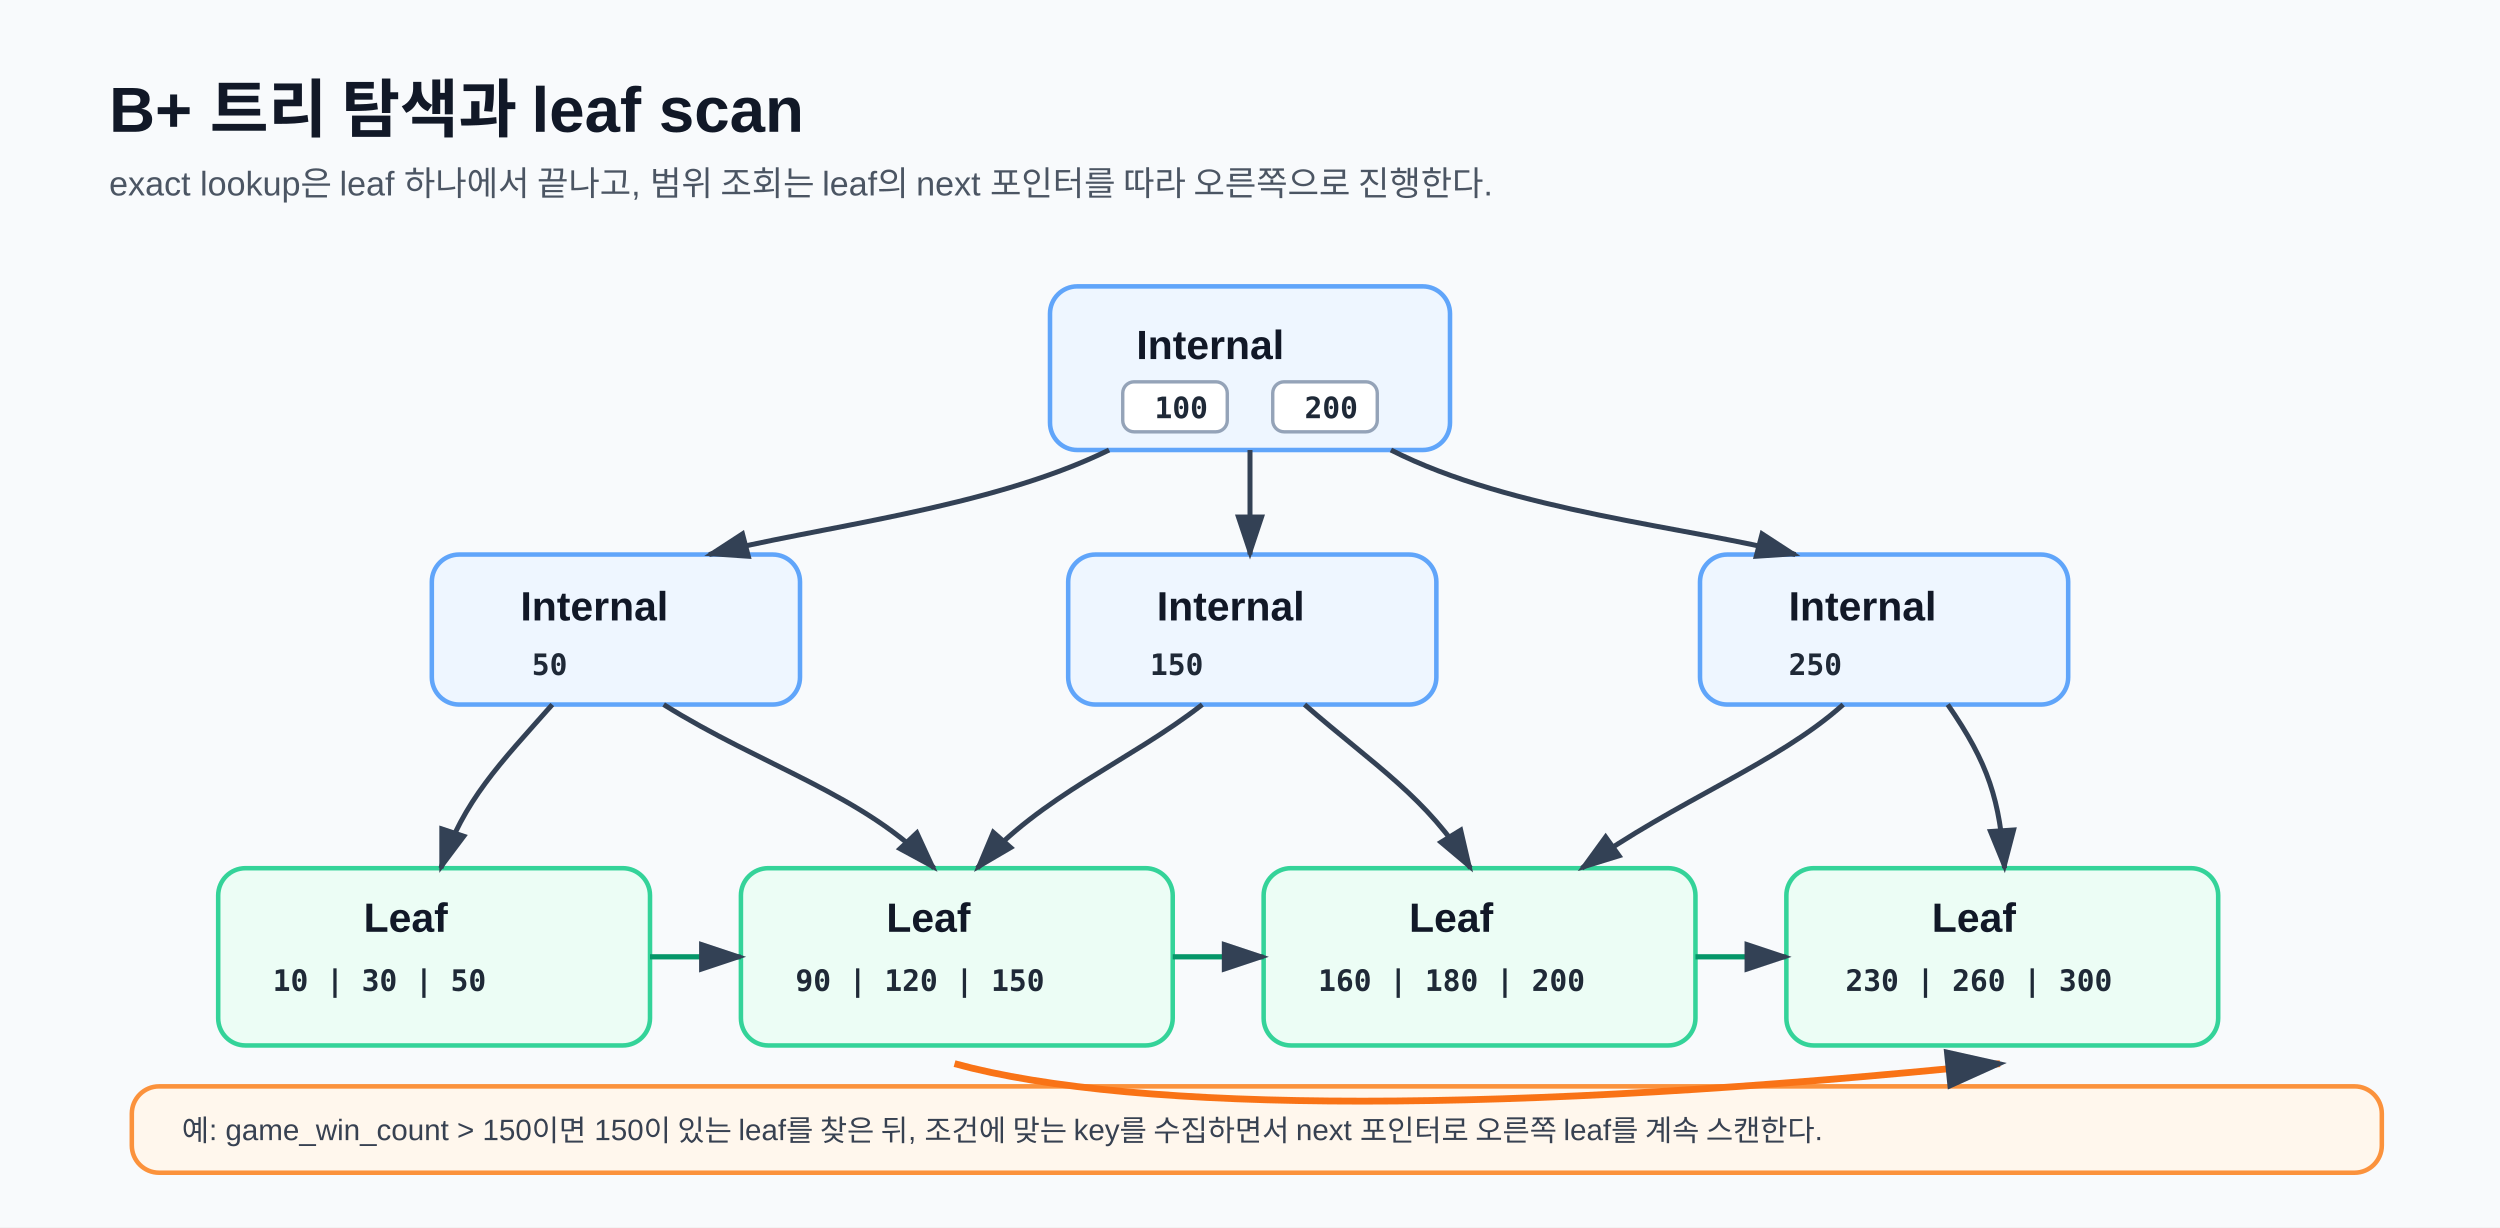
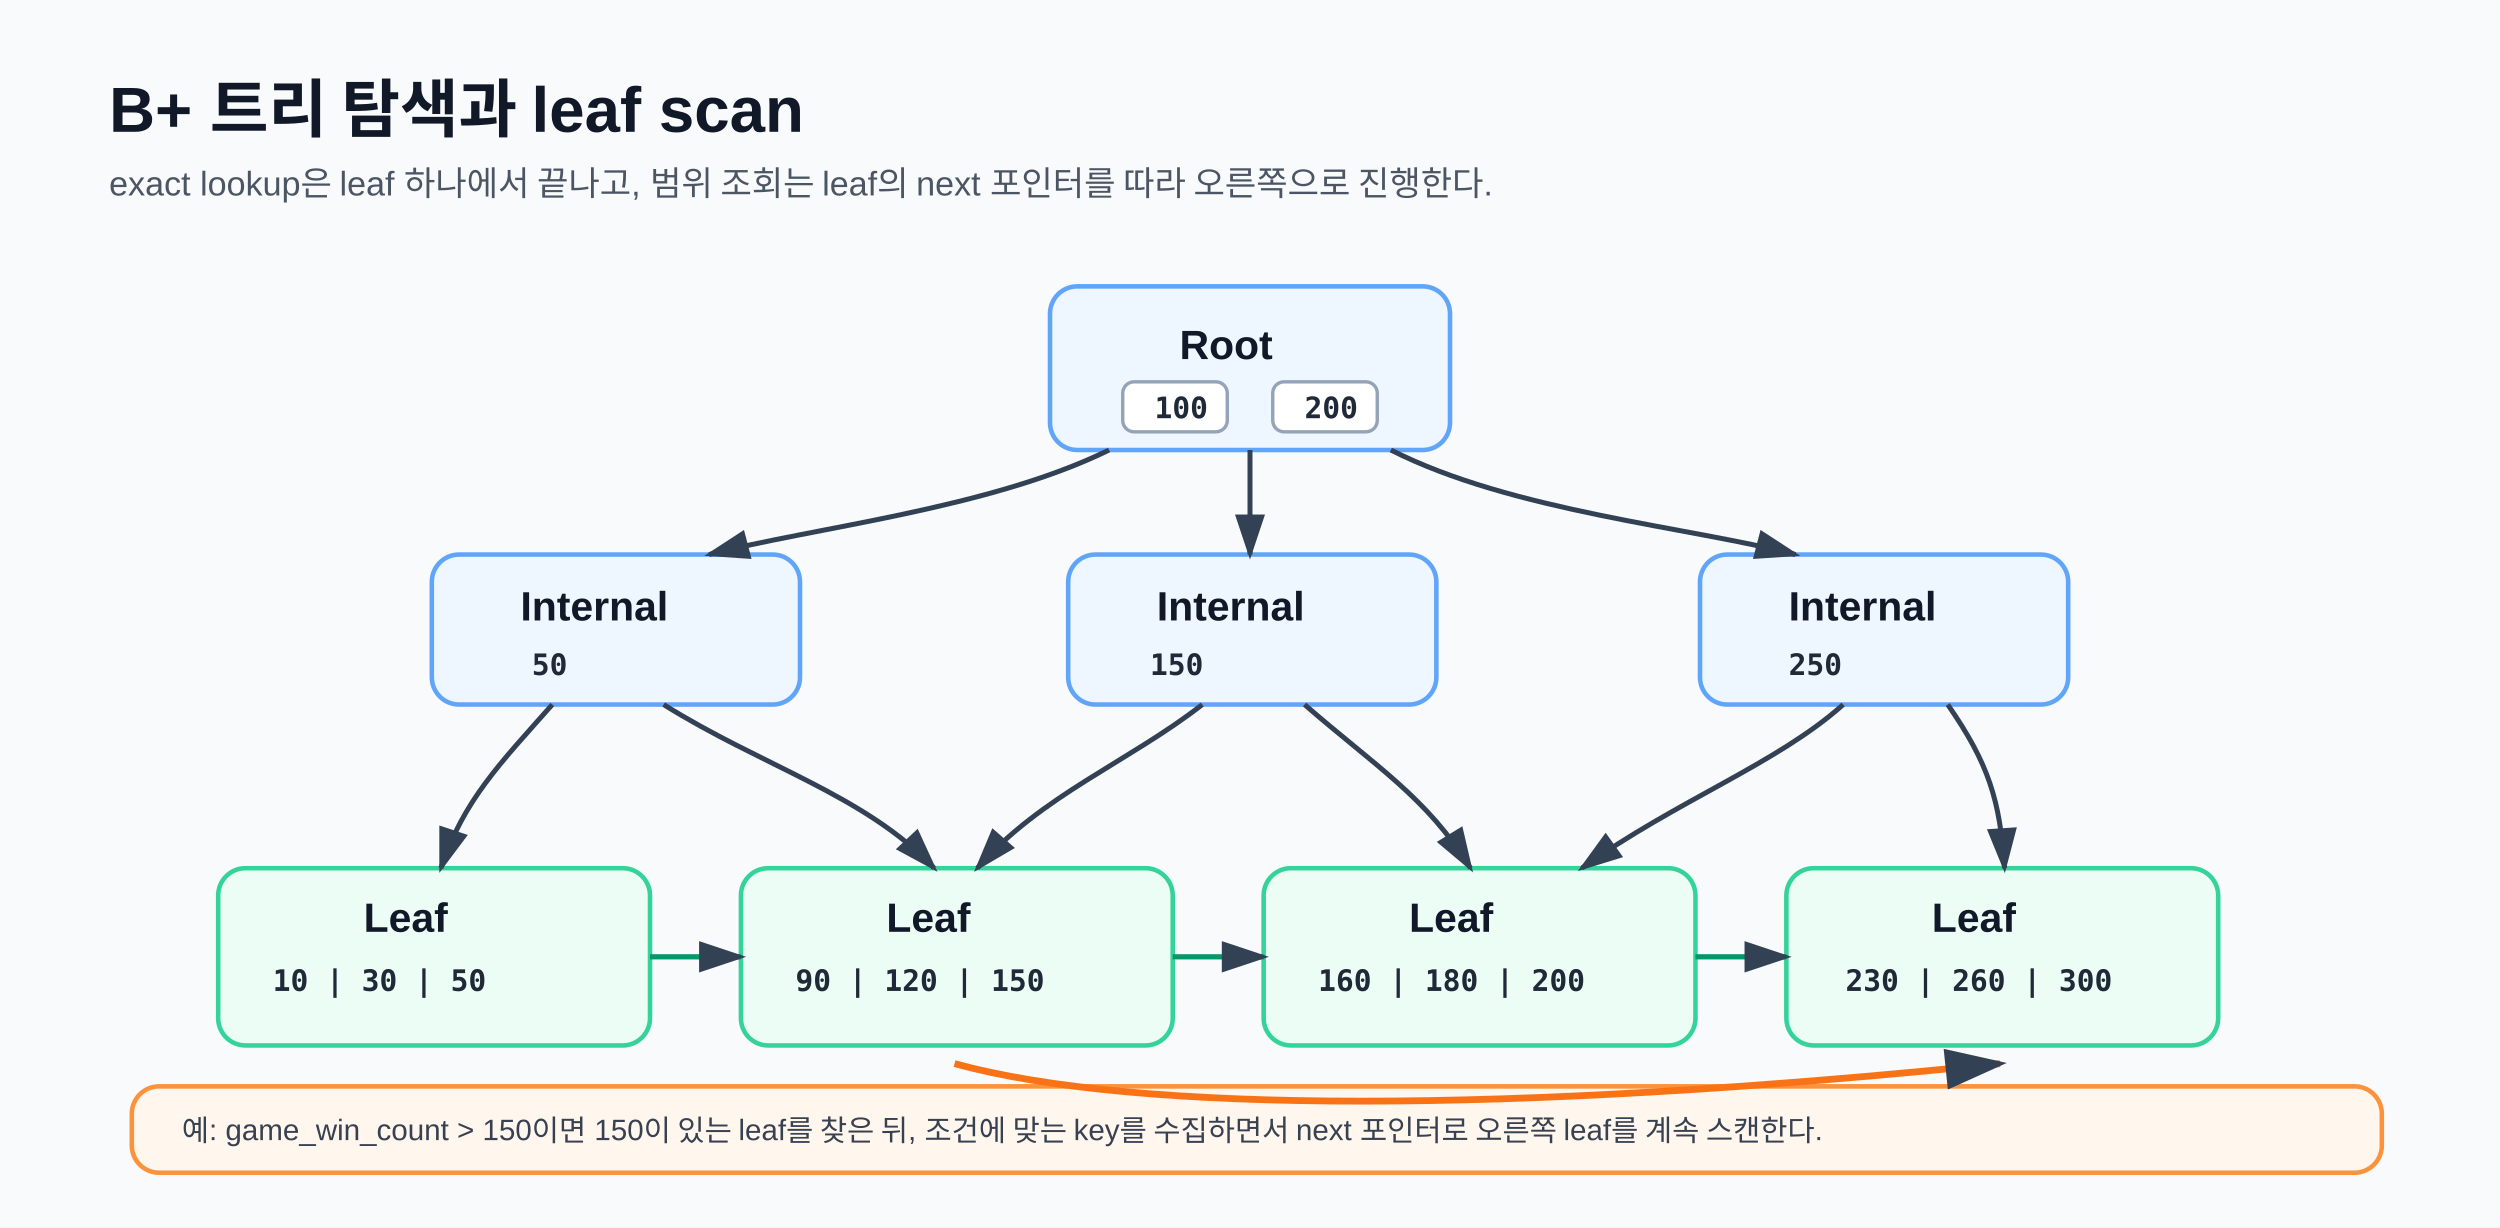
<svg xmlns="http://www.w3.org/2000/svg" width="1100" height="540" viewBox="0 0 1100 540" role="img" aria-labelledby="title desc">
  <defs>
    <marker id="arrow" markerWidth="10" markerHeight="10" refX="8" refY="3" orient="auto" markerUnits="strokeWidth">
      <path d="M0,0 L0,6 L9,3 z" fill="#334155" />
    </marker>
    <style>
      .bg { fill: #f8fafc; }
      .title { font: 700 28px Arial, sans-serif; fill: #111827; }
      .subtitle { font: 400 15px Arial, sans-serif; fill: #4b5563; }
      .node { fill: #ffffff; stroke: #cbd5e1; stroke-width: 2; rx: 12; }
      .internal { fill: #eef6ff; stroke: #60a5fa; stroke-width: 2; rx: 12; }
      .leaf { fill: #ecfdf5; stroke: #34d399; stroke-width: 2; rx: 12; }
      .scan { fill: #fff7ed; stroke: #fb923c; stroke-width: 2; rx: 12; }
      .key { fill: #ffffff; stroke: #94a3b8; stroke-width: 1.5; rx: 5; }
      .label { font: 700 18px Arial, sans-serif; fill: #111827; }
      .small { font: 400 13px Arial, sans-serif; fill: #374151; }
      .mono { font: 600 13px Consolas, monospace; fill: #1f2937; }
      .arrow { stroke: #334155; stroke-width: 2.2; fill: none; marker-end: url(#arrow); }
      .next { stroke: #059669; stroke-width: 2.3; fill: none; marker-end: url(#arrow); }
      .range { stroke: #f97316; stroke-width: 3; fill: none; marker-end: url(#arrow); }
    </style>
  </defs>
  <rect class="bg" width="1100" height="540" />
  <text class="title" x="48" y="58">B+ 트리 탐색과 leaf scan</text>
  <text class="subtitle" x="48" y="86">exact lookup은 leaf 하나에서 끝나고, 범위 조회는 leaf의 next 포인터를 따라 오른쪽으로 진행한다.</text>
  <rect class="internal" x="462" y="126" width="176" height="72" />
-   <text class="label" x="500" y="158">Internal</text>
+   <text class="label" x="519" y="158">Root</text>
  <rect class="key" x="494" y="168" width="46" height="22" />
  <text class="mono" x="508" y="184">100</text>
  <rect class="key" x="560" y="168" width="46" height="22" />
  <text class="mono" x="574" y="184">200</text>
  <rect class="internal" x="190" y="244" width="162" height="66" />
  <text class="label" x="229" y="273">Internal</text>
  <text class="mono" x="234" y="297">50</text>
  <rect class="internal" x="470" y="244" width="162" height="66" />
  <text class="label" x="509" y="273">Internal</text>
  <text class="mono" x="506" y="297">150</text>
  <rect class="internal" x="748" y="244" width="162" height="66" />
  <text class="label" x="787" y="273">Internal</text>
  <text class="mono" x="787" y="297">250</text>
  <path class="arrow" d="M488 198 C435 224 358 232 312 244" />
  <path class="arrow" d="M550 198 V244" />
  <path class="arrow" d="M612 198 C665 225 744 232 790 244" />
  <rect class="leaf" x="96" y="382" width="190" height="78" />
  <text class="label" x="160" y="410">Leaf</text>
  <text class="mono" x="120" y="436">10 | 30 | 50</text>
  <rect class="leaf" x="326" y="382" width="190" height="78" />
  <text class="label" x="390" y="410">Leaf</text>
  <text class="mono" x="350" y="436">90 | 120 | 150</text>
  <rect class="leaf" x="556" y="382" width="190" height="78" />
  <text class="label" x="620" y="410">Leaf</text>
  <text class="mono" x="580" y="436">160 | 180 | 200</text>
  <rect class="leaf" x="786" y="382" width="190" height="78" />
  <text class="label" x="850" y="410">Leaf</text>
  <text class="mono" x="812" y="436">230 | 260 | 300</text>
  <path class="arrow" d="M243 310 C220 336 204 352 194 382" />
  <path class="arrow" d="M292 310 C335 337 381 350 411 382" />
  <path class="arrow" d="M529 310 C497 335 458 350 430 382" />
  <path class="arrow" d="M574 310 C605 337 628 351 647 382" />
  <path class="arrow" d="M811 310 C782 336 738 352 696 382" />
  <path class="arrow" d="M857 310 C875 336 880 352 882 382" />
  <path class="next" d="M286 421 H326" />
  <path class="next" d="M516 421 H556" />
  <path class="next" d="M746 421 H786" />
  <rect class="scan" x="58" y="478" width="990" height="38" />
  <text class="small" x="80" y="502">예: game_win_count &gt; 150이면 150이 있는 leaf를 찾은 뒤, 조건에 맞는 key를 수집하면서 next 포인터로 오른쪽 leaf를 계속 스캔한다.</text>
  <path class="range" d="M420 468 C500 490 665 490 880 468" />
</svg>
